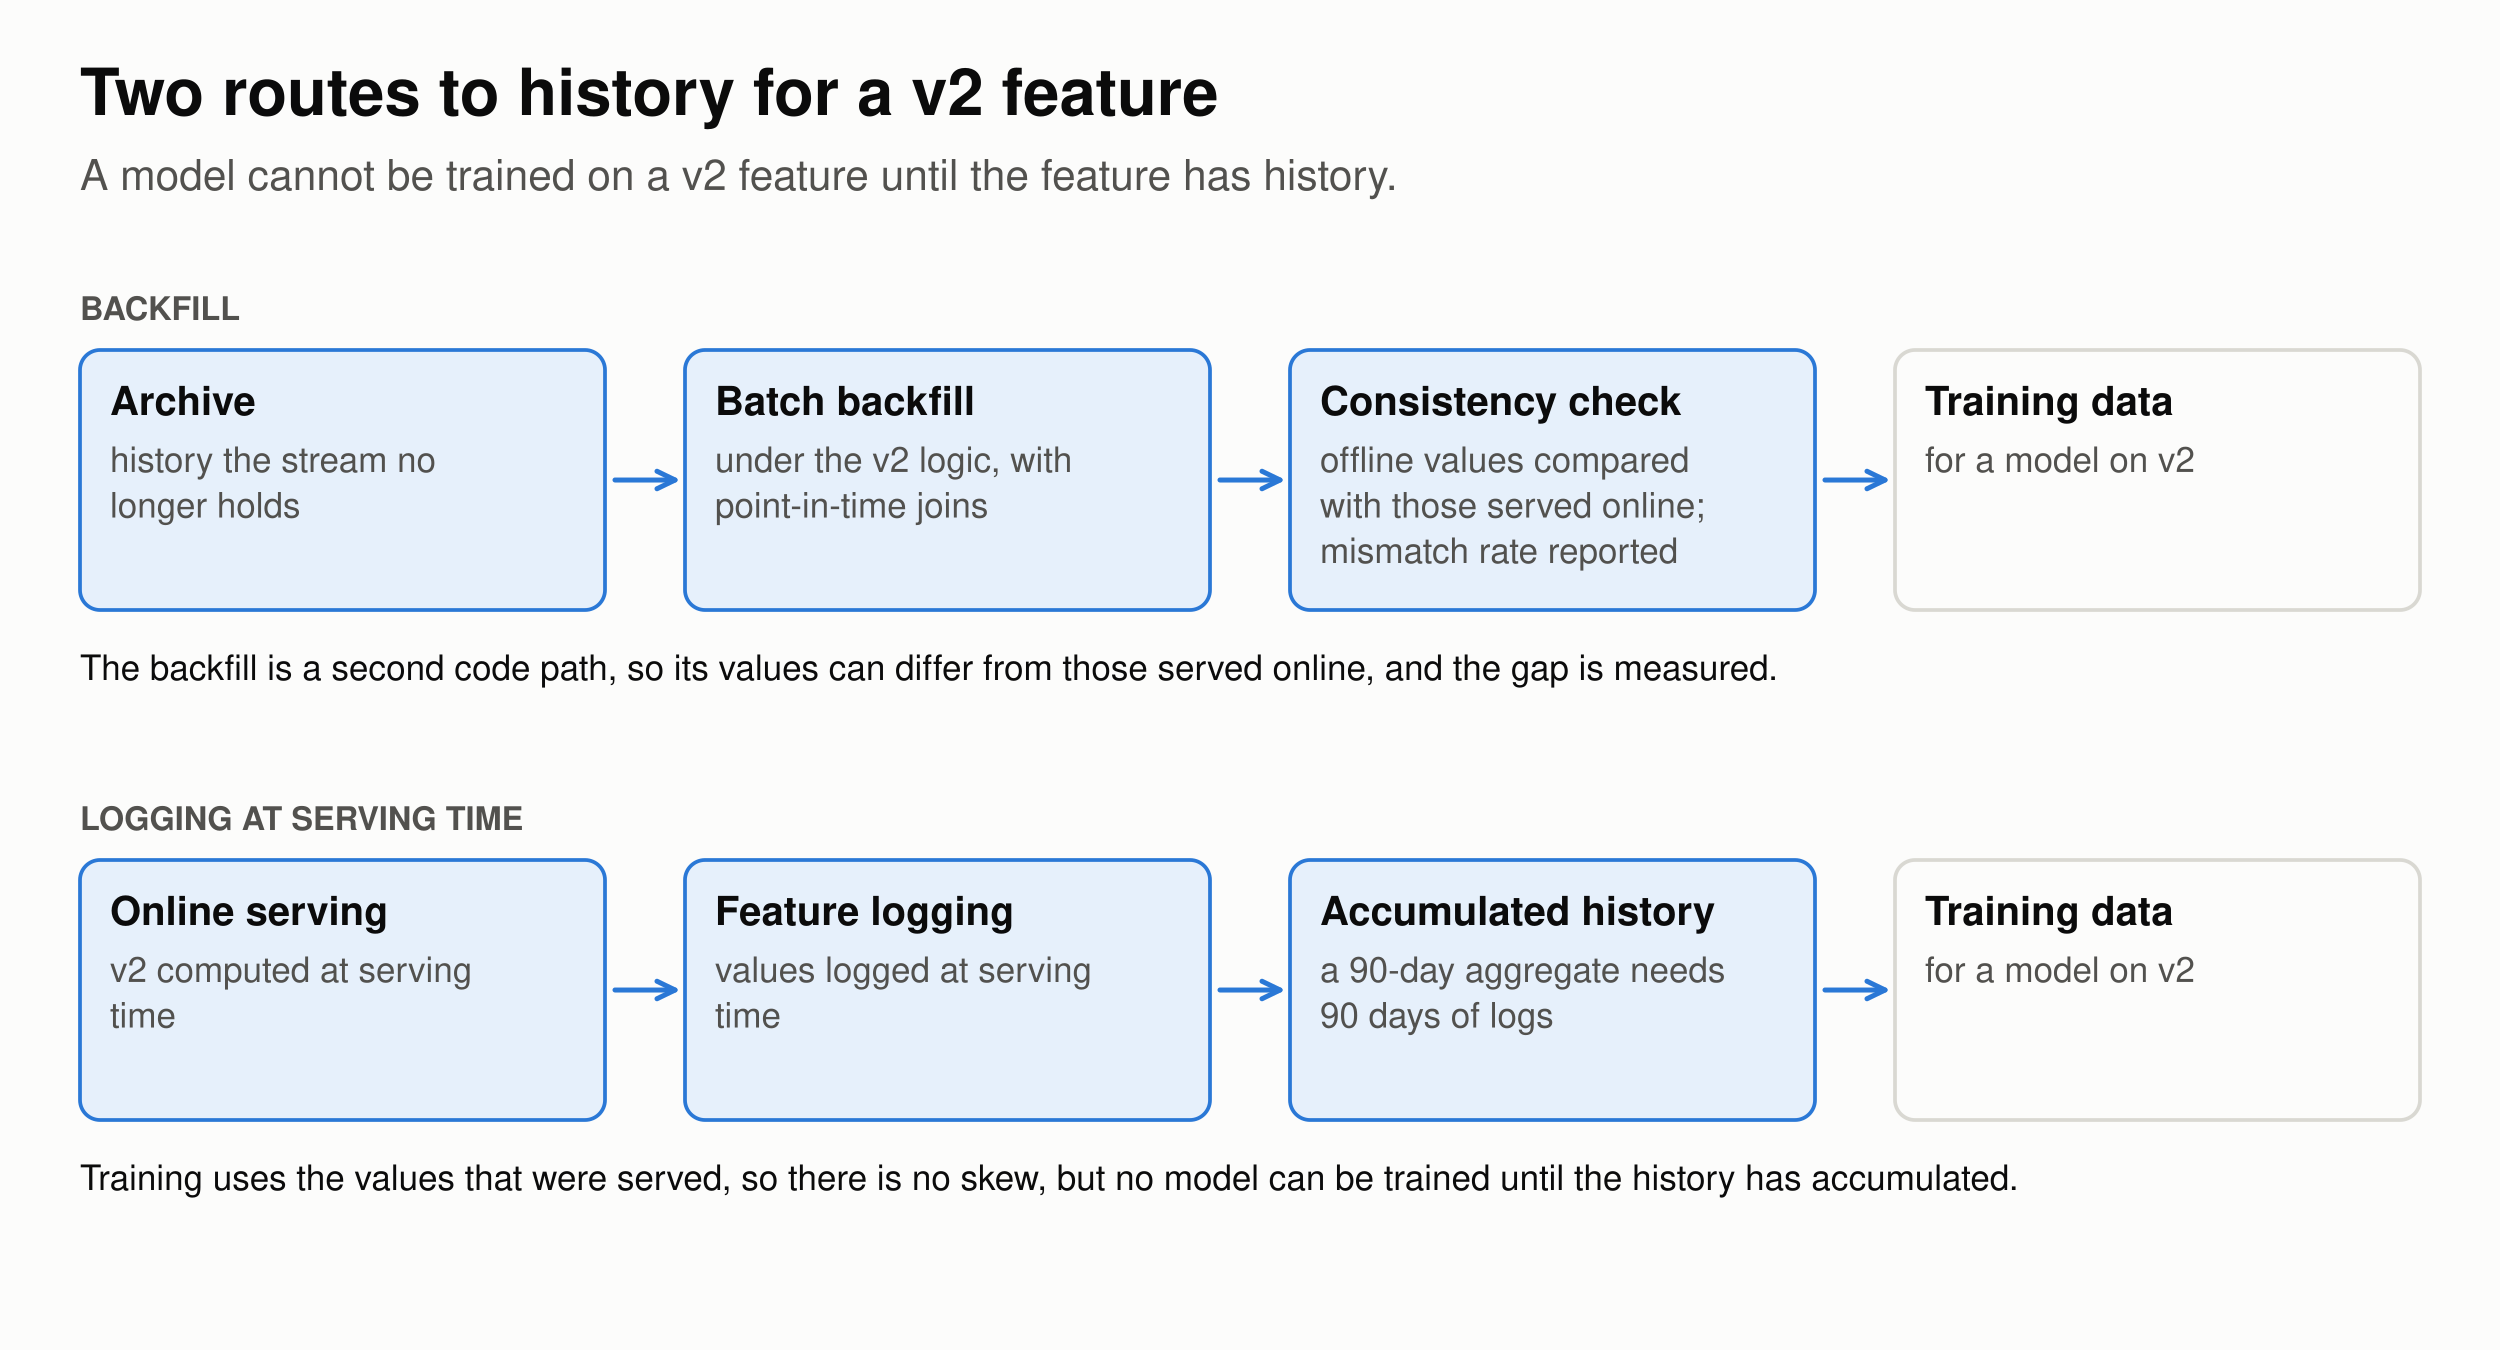
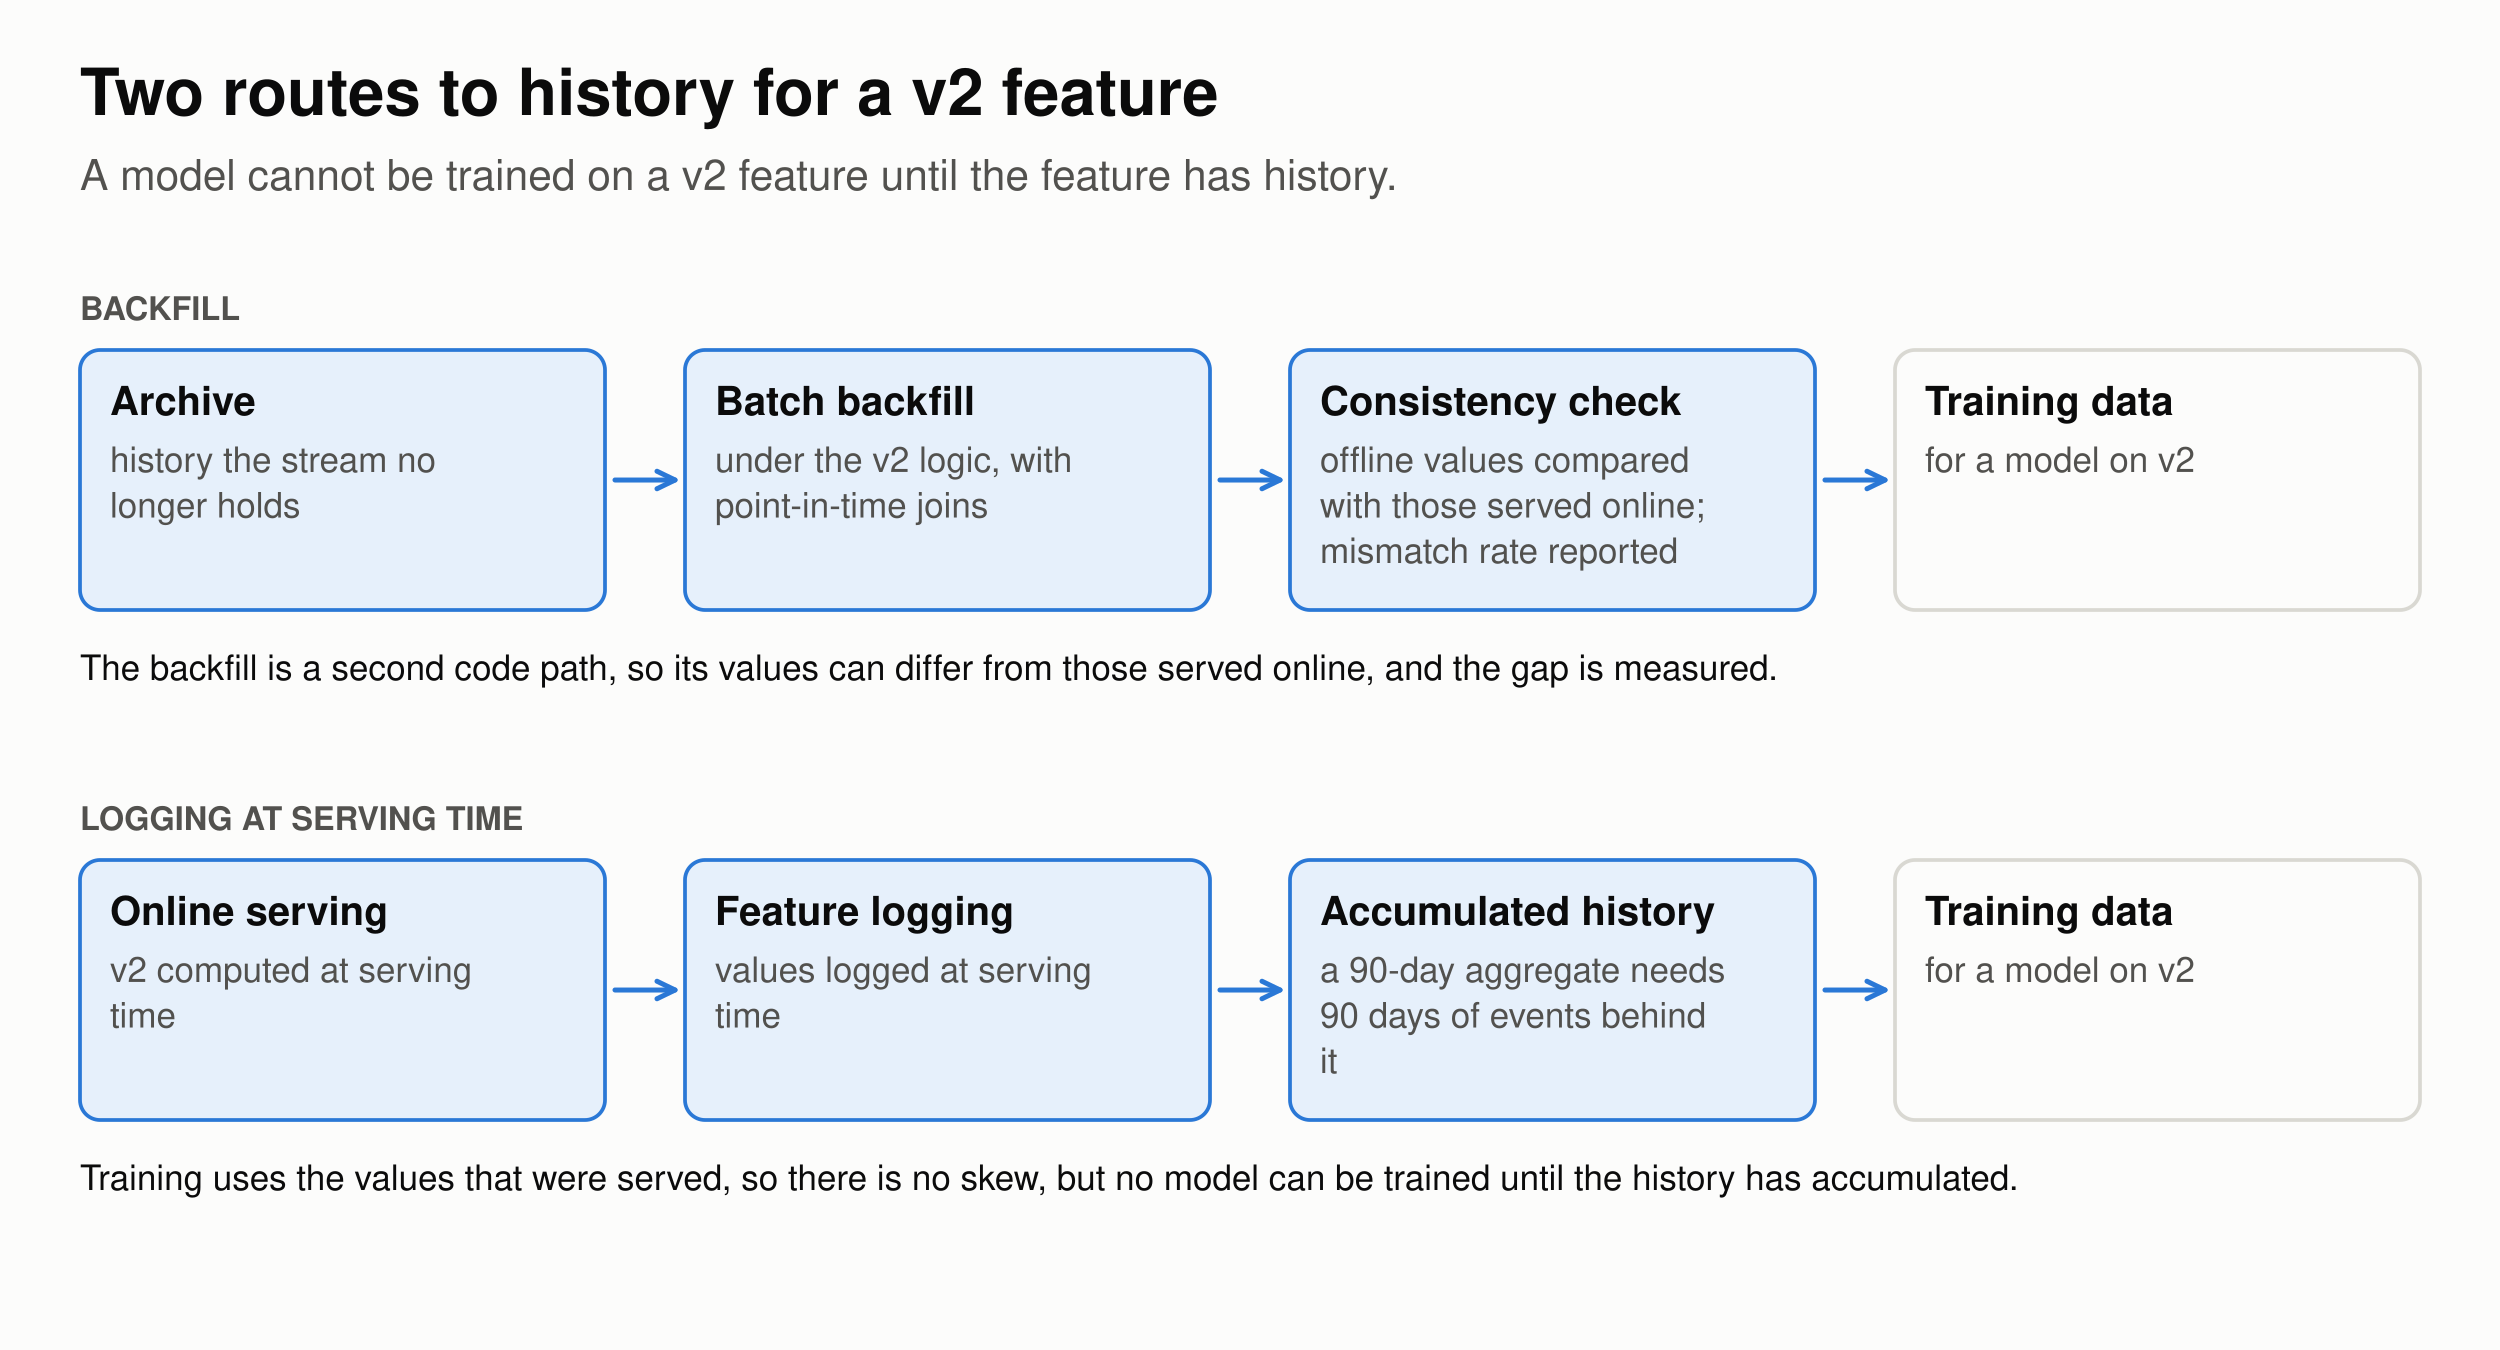
<svg xmlns="http://www.w3.org/2000/svg" width="1000" height="540" viewBox="0 0 1000 540" role="img" aria-labelledby="feature-history-title feature-history-desc">
  <g font-family="-apple-system, 'Segoe UI', Helvetica, Arial, sans-serif">
    <rect x="0" y="0" width="1000" height="540" rx="0" fill="#fcfcfb" stroke="none" stroke-width="1.5" />
    <text x="32" y="46" font-size="26" fill="#0b0b0b" font-weight="700" text-anchor="start">Two routes to history for a v2 feature</text>
    <text x="32" y="76" font-size="17" fill="#52514e" font-weight="400" text-anchor="start">A model cannot be trained on a v2 feature until the feature has history.</text>
    <text x="32" y="128" font-size="13" fill="#52514e" font-weight="700" text-anchor="start">BACKFILL</text>
    <rect x="32" y="140" width="210" height="104" rx="8" fill="#e6f0fb" stroke="#2a78d6" stroke-width="1.5" />
    <text x="44" y="166" font-size="16" fill="#0b0b0b" font-weight="700" text-anchor="start">Archive</text>
    <text x="44" y="188.8" font-size="14" fill="#52514e" font-weight="400" text-anchor="start">history the stream no</text>
    <text x="44" y="207" font-size="14" fill="#52514e" font-weight="400" text-anchor="start">longer holds</text>
    <line x1="246" y1="192" x2="270" y2="192" stroke="#2a78d6" stroke-width="2" stroke-linecap="round" />
    <path d="M 262.8 188.5 L 270 192 L 262.8 195.5" fill="none" stroke="#2a78d6" stroke-width="2" stroke-linecap="round" stroke-linejoin="round" />
    <rect x="274" y="140" width="210" height="104" rx="8" fill="#e6f0fb" stroke="#2a78d6" stroke-width="1.5" />
    <text x="286" y="166" font-size="16" fill="#0b0b0b" font-weight="700" text-anchor="start">Batch backfill</text>
    <text x="286" y="188.8" font-size="14" fill="#52514e" font-weight="400" text-anchor="start">under the v2 logic, with</text>
    <text x="286" y="207" font-size="14" fill="#52514e" font-weight="400" text-anchor="start">point-in-time joins</text>
    <line x1="488" y1="192" x2="512" y2="192" stroke="#2a78d6" stroke-width="2" stroke-linecap="round" />
    <path d="M 504.8 188.5 L 512 192 L 504.8 195.5" fill="none" stroke="#2a78d6" stroke-width="2" stroke-linecap="round" stroke-linejoin="round" />
    <rect x="516" y="140" width="210" height="104" rx="8" fill="#e6f0fb" stroke="#2a78d6" stroke-width="1.5" />
    <text x="528" y="166" font-size="16" fill="#0b0b0b" font-weight="700" text-anchor="start">Consistency check</text>
    <text x="528" y="188.8" font-size="14" fill="#52514e" font-weight="400" text-anchor="start">offline values compared</text>
    <text x="528" y="207" font-size="14" fill="#52514e" font-weight="400" text-anchor="start">with those served online;</text>
    <text x="528" y="225.2" font-size="14" fill="#52514e" font-weight="400" text-anchor="start">mismatch rate reported</text>
    <line x1="730" y1="192" x2="754" y2="192" stroke="#2a78d6" stroke-width="2" stroke-linecap="round" />
    <path d="M 746.8 188.5 L 754 192 L 746.8 195.5" fill="none" stroke="#2a78d6" stroke-width="2" stroke-linecap="round" stroke-linejoin="round" />
    <rect x="758" y="140" width="210" height="104" rx="8" fill="#fcfcfb" stroke="#d9d8d2" stroke-width="1.5" />
    <text x="770" y="166" font-size="16" fill="#0b0b0b" font-weight="700" text-anchor="start">Training data</text>
    <text x="770" y="188.8" font-size="14" fill="#52514e" font-weight="400" text-anchor="start">for a model on v2</text>
    <text x="32" y="272" font-size="14" fill="#0b0b0b" font-weight="400" text-anchor="start">The backfill is a second code path, so its values can differ from those served online, and the gap is measured.</text>
    <text x="32" y="332" font-size="13" fill="#52514e" font-weight="700" text-anchor="start">LOGGING AT SERVING TIME</text>
    <rect x="32" y="344" width="210" height="104" rx="8" fill="#e6f0fb" stroke="#2a78d6" stroke-width="1.5" />
    <text x="44" y="370" font-size="16" fill="#0b0b0b" font-weight="700" text-anchor="start">Online serving</text>
    <text x="44" y="392.8" font-size="14" fill="#52514e" font-weight="400" text-anchor="start">v2 computed at serving</text>
    <text x="44" y="411" font-size="14" fill="#52514e" font-weight="400" text-anchor="start">time</text>
    <line x1="246" y1="396" x2="270" y2="396" stroke="#2a78d6" stroke-width="2" stroke-linecap="round" />
    <path d="M 262.8 392.5 L 270 396 L 262.8 399.5" fill="none" stroke="#2a78d6" stroke-width="2" stroke-linecap="round" stroke-linejoin="round" />
    <rect x="274" y="344" width="210" height="104" rx="8" fill="#e6f0fb" stroke="#2a78d6" stroke-width="1.5" />
    <text x="286" y="370" font-size="16" fill="#0b0b0b" font-weight="700" text-anchor="start">Feature logging</text>
    <text x="286" y="392.8" font-size="14" fill="#52514e" font-weight="400" text-anchor="start">values logged at serving</text>
    <text x="286" y="411" font-size="14" fill="#52514e" font-weight="400" text-anchor="start">time</text>
    <line x1="488" y1="396" x2="512" y2="396" stroke="#2a78d6" stroke-width="2" stroke-linecap="round" />
    <path d="M 504.8 392.5 L 512 396 L 504.8 399.5" fill="none" stroke="#2a78d6" stroke-width="2" stroke-linecap="round" stroke-linejoin="round" />
    <rect x="516" y="344" width="210" height="104" rx="8" fill="#e6f0fb" stroke="#2a78d6" stroke-width="1.5" />
    <text x="528" y="370" font-size="16" fill="#0b0b0b" font-weight="700" text-anchor="start">Accumulated history</text>
    <text x="528" y="392.8" font-size="14" fill="#52514e" font-weight="400" text-anchor="start">a 90-day aggregate needs</text>
-     <text x="528" y="411" font-size="14" fill="#52514e" font-weight="400" text-anchor="start">90 days of logs</text>
+     <text x="528" y="411" font-size="14" fill="#52514e" font-weight="400" text-anchor="start">90 days of events behind</text>
+     <text x="528" y="429.2" font-size="14" fill="#52514e" font-weight="400" text-anchor="start">it</text>
    <line x1="730" y1="396" x2="754" y2="396" stroke="#2a78d6" stroke-width="2" stroke-linecap="round" />
    <path d="M 746.8 392.5 L 754 396 L 746.8 399.5" fill="none" stroke="#2a78d6" stroke-width="2" stroke-linecap="round" stroke-linejoin="round" />
    <rect x="758" y="344" width="210" height="104" rx="8" fill="#fcfcfb" stroke="#d9d8d2" stroke-width="1.5" />
    <text x="770" y="370" font-size="16" fill="#0b0b0b" font-weight="700" text-anchor="start">Training data</text>
    <text x="770" y="392.8" font-size="14" fill="#52514e" font-weight="400" text-anchor="start">for a model on v2</text>
    <text x="32" y="476" font-size="14" fill="#0b0b0b" font-weight="400" text-anchor="start">Training uses the values that were served, so there is no skew, but no model can be trained until the history has accumulated.</text>
  </g>
</svg>
